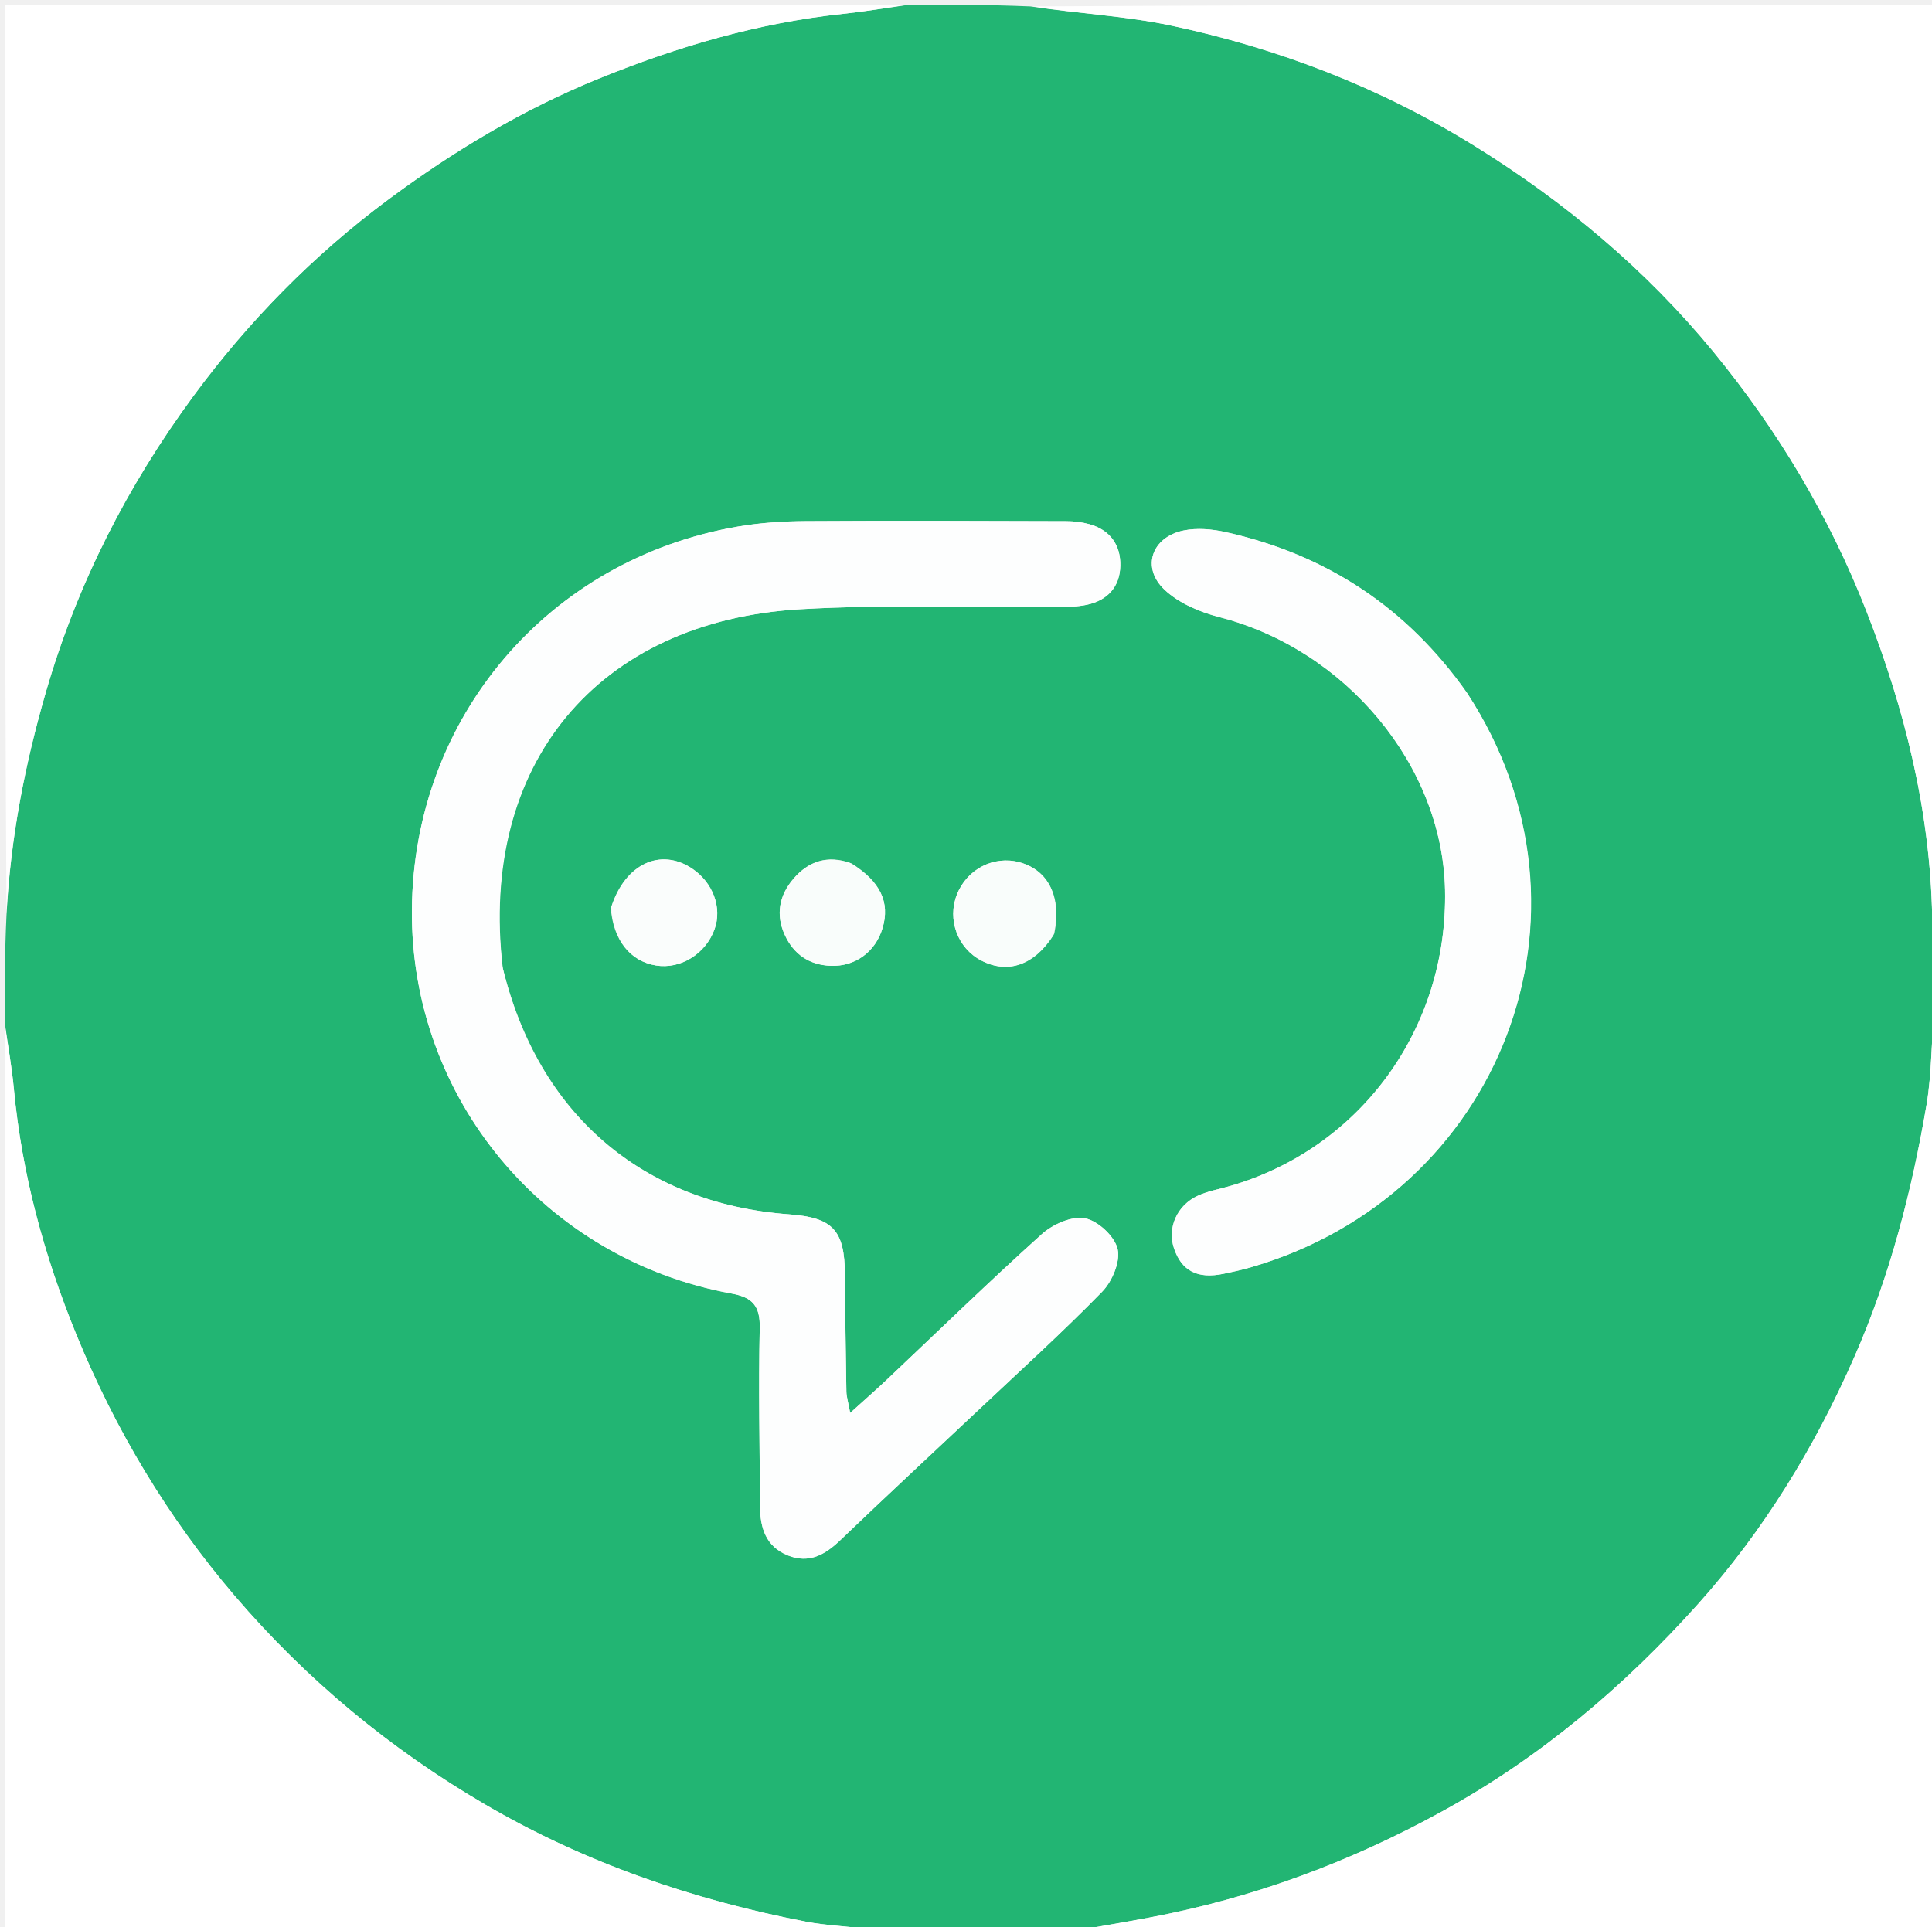
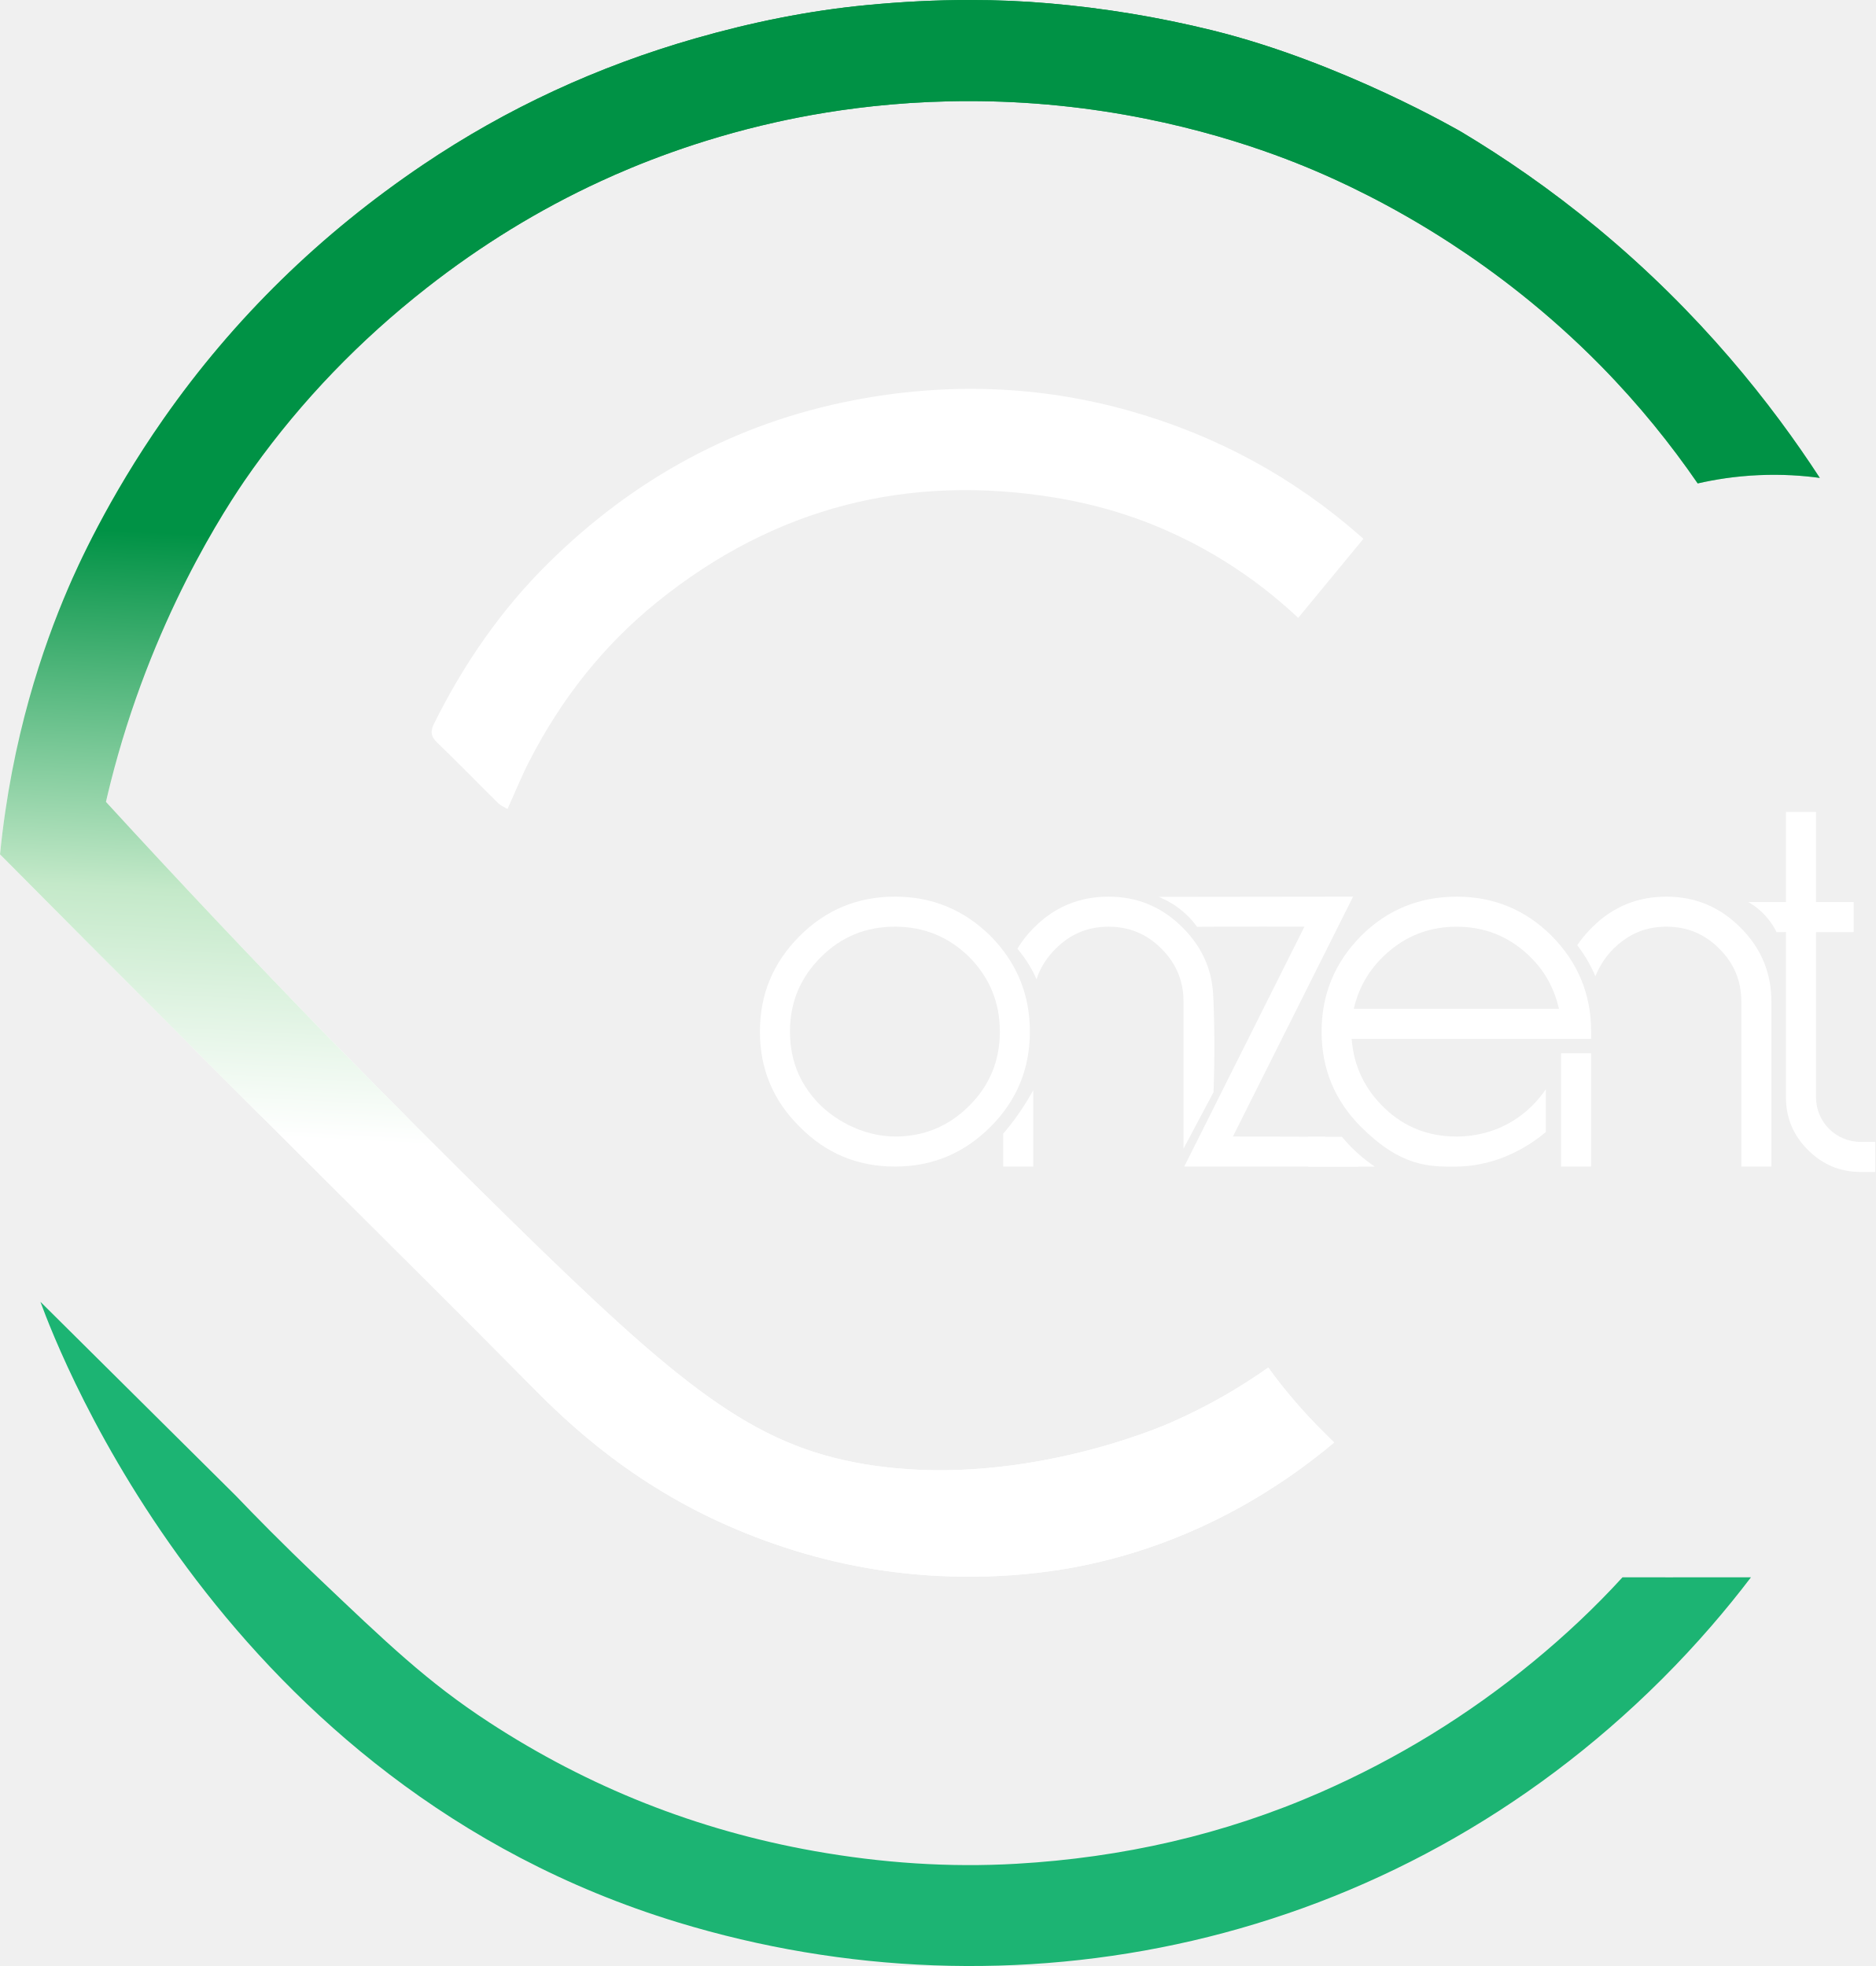
- <svg xmlns="http://www.w3.org/2000/svg" version="1.1" id="Layer_1" x="0px" y="0px" width="100%" viewBox="0 0 412 411" enable-background="new 0 0 412 411" xml:space="preserve">
-   <path fill="#22B573" opacity="1" stroke="none" d=" M194,1   C202.354,1 210.708,1 219.729,1.382   C230.142,2.941 240.037,3.414 249.605,5.435   C272.642,10.301 294.412,18.694 314.5,31.154   C333.766,43.105 351.002,57.507 365.387,75.03   C379.104,91.739 390.14,110.194 398.024,130.372   C406.199,151.294 411.589,172.872 412.04,195.493   C412.071,197.001 412.667,198.498 413,200   C413,204.357 413,208.714 412.615,213.738   C411.807,221.493 412.023,228.69 410.837,235.648   C407.689,254.097 403.045,272.095 395.455,289.404   C386.973,308.747 376.094,326.505 362.125,342.112   C346.394,359.688 328.522,374.806 307.589,386.325   C287.837,397.196 267.143,404.854 245.066,408.997   C239.39,410.063 233.689,411.002 228,412   C214.312,412 200.625,412 186.279,411.623   C181.039,410.807 176.386,410.739 171.888,409.869   C147.778,405.203 124.828,397.349 103.511,384.909   C83.19,373.05 65.316,358.227 50.081,340.411   C35.798,323.709 24.578,304.966 16.255,284.587   C9.395,267.791 4.671,250.427 2.961,232.296   C2.51,227.511 1.664,222.764 1,218   C1,210.646 1,203.292 1.383,195.269   C2.266,178.504 5.351,162.867 9.833,147.435   C16.488,124.521 27.158,103.613 41.25,84.465   C53.018,68.476 66.81,54.443 82.806,42.558   C96.742,32.204 111.492,23.366 127.58,16.815   C144.363,9.98 161.611,4.893 179.71,2.97   C184.489,2.462 189.237,1.664 194,1  M107.131,206.109   C102.093,163.095 127.355,132.441 170.775,129.94   C188.881,128.897 207.088,129.612 225.249,129.488   C227.406,129.473 229.609,129.443 231.706,129.009   C236.143,128.091 238.815,125.195 238.906,120.671   C238.996,116.238 236.73,113.04 232.301,111.809   C230.725,111.371 229.033,111.173 227.394,111.168   C208.897,111.111 190.399,111.037 171.903,111.154   C167.089,111.184 162.217,111.49 157.478,112.297   C116.932,119.2 88.138,153.09 87.838,194.065   C87.545,234.242 116.119,268.608 156.061,275.91   C160.503,276.722 162.119,278.579 162.016,283.242   C161.739,295.898 162.016,308.566 162.073,321.229   C162.094,325.861 163.307,329.888 168.047,331.768   C172.557,333.556 175.96,331.606 179.224,328.472   C188.956,319.131 198.859,309.968 208.674,300.714   C217.522,292.374 226.545,284.202 235.032,275.509   C237.165,273.325 238.952,269.101 238.331,266.406   C237.709,263.71 234.134,260.381 231.375,259.857   C228.575,259.326 224.505,261.126 222.176,263.221   C210.912,273.355 200.055,283.941 189.033,294.346   C186.712,296.537 184.307,298.639 181.3,301.362   C180.872,299.031 180.51,297.925 180.49,296.814   C180.345,288.487 180.239,280.16 180.178,271.832   C180.108,262.389 177.633,259.695 168.256,259.005   C137.031,256.706 114.701,237.63 107.131,206.109  M312.806,147.723   C300.082,129.615 282.841,118.248 261.285,113.481   C258.434,112.85 255.258,112.577 252.436,113.148   C245.594,114.532 243.306,121.064 248.355,125.805   C251.409,128.673 255.883,130.565 260.043,131.634   C286.978,138.552 307.582,163.228 308.157,189.761   C308.799,219.343 290.122,245.006 262.122,253.021   C259.89,253.659 257.55,254.07 255.461,255.026   C250.973,257.081 248.9,261.888 250.341,266.213   C251.958,271.069 255.363,272.845 260.928,271.685   C262.877,271.278 264.83,270.853 266.742,270.299   C320.02,254.851 343.489,194.767 312.806,147.723  M130.264,193.824   C130.795,200.519 134.382,205.027 139.894,205.926   C145.116,206.778 150.478,203.456 152.377,198.193   C154.035,193.595 152.029,188.201 147.557,185.233   C140.844,180.777 133.301,184.225 130.264,193.824  M181.251,184.038   C176.449,182.334 172.415,183.693 169.222,187.41   C166.183,190.948 165.364,195.066 167.359,199.412   C169.238,203.504 172.514,205.791 177.072,205.995   C182.329,206.23 186.702,203.028 188.208,197.941   C189.823,192.484 187.783,188.032 181.251,184.038  M224.831,199.119   C226.423,191.354 223.62,185.606 217.418,183.918   C211.928,182.423 206.205,185.37 204.063,190.796   C201.957,196.131 204.213,202.244 209.255,204.868   C214.896,207.803 220.574,205.908 224.831,199.119  z" />
-   <path fill="#FFFFFF" opacity="1" stroke="none" d=" M413,199.531   C412.667,198.498 412.071,197.001 412.04,195.493   C411.589,172.872 406.199,151.294 398.024,130.372   C390.14,110.194 379.104,91.739 365.387,75.03   C351.002,57.507 333.766,43.105 314.5,31.154   C294.412,18.694 272.642,10.301 249.605,5.435   C240.037,3.414 230.142,2.941 220.198,1.382   C284.261,1 348.523,1 413,1   C413,67.021 413,133.042 413,199.531  z" />
-   <path fill="#FFFFFF" opacity="1" stroke="none" d=" M193.531,1   C189.237,1.664 184.489,2.462 179.71,2.97   C161.611,4.893 144.363,9.98 127.58,16.815   C111.492,23.366 96.742,32.204 82.806,42.558   C66.81,54.443 53.018,68.476 41.25,84.465   C27.158,103.613 16.488,124.521 9.833,147.435   C5.351,162.867 2.266,178.504 1.383,194.8   C1,130.406 1,65.813 1,1   C65.021,1 129.042,1 193.531,1  z" />
-   <path fill="#FFFFFF" opacity="1" stroke="none" d=" M228.469,412   C233.689,411.002 239.39,410.063 245.066,408.997   C267.143,404.854 287.837,397.196 307.589,386.325   C328.522,374.806 346.394,359.688 362.125,342.112   C376.094,326.505 386.973,308.747 395.455,289.404   C403.045,272.095 407.689,254.097 410.837,235.648   C412.023,228.69 411.807,221.493 412.615,214.203   C413,279.925 413,345.849 413,412   C351.646,412 290.292,412 228.469,412  z" />
-   <path fill="#FFFFFF" opacity="1" stroke="none" d=" M1,218.469   C1.664,222.764 2.51,227.511 2.961,232.296   C4.671,250.427 9.395,267.791 16.255,284.587   C24.578,304.966 35.798,323.709 50.081,340.411   C65.316,358.227 83.19,373.05 103.511,384.909   C124.828,397.349 147.778,405.203 171.888,409.869   C176.386,410.739 181.039,410.807 185.811,411.623   C124.405,412 62.809,412 1,412   C1,347.646 1,283.292 1,218.469  z" />
-   <path fill="#FDFEFE" opacity="1" stroke="none" d=" M107.223,206.527   C114.701,237.63 137.031,256.706 168.256,259.005   C177.633,259.695 180.108,262.389 180.178,271.832   C180.239,280.16 180.345,288.487 180.49,296.814   C180.51,297.925 180.872,299.031 181.3,301.362   C184.307,298.639 186.712,296.537 189.033,294.346   C200.055,283.941 210.912,273.355 222.176,263.221   C224.505,261.126 228.575,259.326 231.375,259.857   C234.134,260.381 237.709,263.71 238.331,266.406   C238.952,269.101 237.165,273.325 235.032,275.509   C226.545,284.202 217.522,292.374 208.674,300.714   C198.859,309.968 188.956,319.131 179.224,328.472   C175.96,331.606 172.557,333.556 168.047,331.768   C163.307,329.888 162.094,325.861 162.073,321.229   C162.016,308.566 161.739,295.898 162.016,283.242   C162.119,278.579 160.503,276.722 156.061,275.91   C116.119,268.608 87.545,234.242 87.838,194.065   C88.138,153.09 116.932,119.2 157.478,112.297   C162.217,111.49 167.089,111.184 171.903,111.154   C190.399,111.037 208.897,111.111 227.394,111.168   C229.033,111.173 230.725,111.371 232.301,111.809   C236.73,113.04 238.996,116.238 238.906,120.671   C238.815,125.195 236.143,128.091 231.706,129.009   C229.609,129.443 227.406,129.473 225.249,129.488   C207.088,129.612 188.881,128.897 170.775,129.94   C127.355,132.441 102.093,163.095 107.223,206.527  z" />
-   <path fill="#FDFEFE" opacity="1" stroke="none" d=" M312.989,148.033   C343.489,194.767 320.02,254.851 266.742,270.299   C264.83,270.853 262.877,271.278 260.928,271.685   C255.363,272.845 251.958,271.069 250.341,266.213   C248.9,261.888 250.973,257.081 255.461,255.026   C257.55,254.07 259.89,253.659 262.122,253.021   C290.122,245.006 308.799,219.343 308.157,189.761   C307.582,163.228 286.978,138.552 260.043,131.634   C255.883,130.565 251.409,128.673 248.355,125.805   C243.306,121.064 245.594,114.532 252.436,113.148   C255.258,112.577 258.434,112.85 261.285,113.481   C282.841,118.248 300.082,129.615 312.989,148.033  z" />
-   <path fill="#FAFDFC" opacity="1" stroke="none" d=" M130.347,193.442   C133.301,184.225 140.844,180.777 147.557,185.233   C152.029,188.201 154.035,193.595 152.377,198.193   C150.478,203.456 145.116,206.778 139.894,205.926   C134.382,205.027 130.795,200.519 130.347,193.442  z" />
-   <path fill="#F9FDFB" opacity="1" stroke="none" d=" M181.606,184.174   C187.783,188.032 189.823,192.484 188.208,197.941   C186.702,203.028 182.329,206.23 177.072,205.995   C172.514,205.791 169.238,203.504 167.359,199.412   C165.364,195.066 166.183,190.948 169.222,187.41   C172.415,183.693 176.449,182.334 181.606,184.174  z" />
-   <path fill="#F9FDFB" opacity="1" stroke="none" d=" M224.654,199.454   C220.574,205.908 214.896,207.803 209.255,204.868   C204.213,202.244 201.957,196.131 204.063,190.796   C206.205,185.37 211.928,182.423 217.418,183.918   C223.62,185.606 226.423,191.354 224.654,199.454  z" />
+ <svg xmlns="http://www.w3.org/2000/svg" xmlns:xlink="http://www.w3.org/1999/xlink" id="Lag_2" viewBox="0 0 1088.98 1141.96">
+   <defs>
+     <style>
+       .cls-1 {
+         fill: url(#Ikke-navngivet_forløb_25);
+       }
+ 
+       .cls-2 {
+         fill: #fff;
+       }
+ 
+       .cls-3 {
+         fill: #1cb473;
+       }
+ 
+       .cls-4 {
+         fill: url(#Ikke-navngivet_forløb_25-2);
+       }
+ 
+       .cls-5 {
+         clip-path: url(#clippath);
+       }
+     </style>
+     <linearGradient id="Ikke-navngivet_forløb_25" data-name="Ikke-navngivet forløb 25" x1="500.83" y1="913.09" x2="548.77" y2="-1.51" gradientUnits="userSpaceOnUse">
+       <stop offset="0" stop-color="#fff" />
+       <stop offset=".43" stop-color="#fff" />
+       <stop offset=".66" stop-color="#c4e9c9" />
+       <stop offset="1" stop-color="#009245" />
+     </linearGradient>
+     <clipPath id="clippath">
+       <path class="cls-1" d="M503.49,2.94c-33.86,3.23-67.09,10.02-99.83,19.4-56.52,16.19-109.31,40.5-157.96,73.32-59.21,39.94-109.7,88.93-150.76,147.65-32.51,46.5-50.24,86.44-55.41,98.49C24.95,375.73,6.8,428.26,0,496.25c134.7,135.99,241.21,240.66,305.57,305.86,17.94,18.18,55.18,56.54,115.65,83.43,30.59,13.6,61.72,22.55,93.31,26.97,57.12,7.99,101.9-.4,117.62-3.8,65.9-14.24,113.88-46.69,142.6-70.82-1.74-1.69-3.46-3.4-5.17-5.14-12.43-12.23-23.44-25.03-33.07-38.4-14.96,10.57-33.64,21.88-56.09,31.75-8.05,3.55-91.22,39.07-178.57,24.33-65.37-11.03-107.49-45.88-206.33-142.74-65.93-64.61-145.62-145.56-233.99-241.91,1.51-6.61,3.79-15.98,6.95-27.12,26-91.79,69.01-153.28,78.43-166.45,28.48-39.81,62.22-74.69,100.81-104.95,31.69-24.84,65.34-45.5,100.98-61.94,19.95-9.21,55.49-24.01,102.14-34.39,32.23-7.17,91.09-16.99,164.44-9.54,71.16,7.23,124,27.46,147.5,37.4,13.84,5.86,43.96,19.35,79.3,42.31,25.37,16.48,56.64,39.92,87.67,71.52,22.19,22.59,40.69,45.73,56.13,68.19,9.78-2.25,21.78-4.22,35.54-4.82,13.58-.6,25.54.27,35.39,1.61-27.86-42.79-69.26-95.57-129.16-145.14-27.35-22.64-54.16-40.97-78.93-55.8,0,0-69.38-40.53-144.89-59.09-31.08-7.64-62.51-12.85-94.48-15.61C593.92.62,578.51,0,563.11,0c-19.9,0-39.77,1.04-59.62,2.94" />
+     </clipPath>
+     <linearGradient id="Ikke-navngivet_forløb_25-2" data-name="Ikke-navngivet forløb 25" x1="-3013.05" y1="-3798.67" x2="-3016.12" y2="-3798.51" gradientTransform="translate(754572.67 599064.26) rotate(90) scale(198.51 -198.51)" xlink:href="#Ikke-navngivet_forløb_25" />
+   </defs>
+   <g id="Lag_1-2" data-name="Lag_1">
+     <g>
+       <path class="cls-1" d="M503.49,2.94c-33.86,3.23-67.09,10.02-99.83,19.4-56.52,16.19-109.31,40.5-157.96,73.32-59.21,39.94-109.7,88.93-150.76,147.65-32.51,46.5-50.24,86.44-55.41,98.49C24.95,375.73,6.8,428.26,0,496.25c134.7,135.99,241.21,240.66,305.57,305.86,17.94,18.18,55.18,56.54,115.65,83.43,30.59,13.6,61.72,22.55,93.31,26.97,57.12,7.99,101.9-.4,117.62-3.8,65.9-14.24,113.88-46.69,142.6-70.82-1.74-1.69-3.46-3.4-5.17-5.14-12.43-12.23-23.44-25.03-33.07-38.4-14.96,10.57-33.64,21.88-56.09,31.75-8.05,3.55-91.22,39.07-178.57,24.33-65.37-11.03-107.49-45.88-206.33-142.74-65.93-64.61-145.62-145.56-233.99-241.91,1.51-6.61,3.79-15.98,6.95-27.12,26-91.79,69.01-153.28,78.43-166.45,28.48-39.81,62.22-74.69,100.81-104.95,31.69-24.84,65.34-45.5,100.98-61.94,19.95-9.21,55.49-24.01,102.14-34.39,32.23-7.17,91.09-16.99,164.44-9.54,71.16,7.23,124,27.46,147.5,37.4,13.84,5.86,43.96,19.35,79.3,42.31,25.37,16.48,56.64,39.92,87.67,71.52,22.19,22.59,40.69,45.73,56.13,68.19,9.78-2.25,21.78-4.22,35.54-4.82,13.58-.6,25.54.27,35.39,1.61-27.86-42.79-69.26-95.57-129.16-145.14-27.35-22.64-54.16-40.97-78.93-55.8,0,0-69.38-40.53-144.89-59.09-31.08-7.64-62.51-12.85-94.48-15.61C593.92.62,578.51,0,563.11,0c-19.9,0-39.77,1.04-59.62,2.94" />
+       <g class="cls-5">
+         <rect class="cls-4" width="1056.82" height="920.5" />
+       </g>
+     </g>
+     <path class="cls-2" d="M495.49,232.53c-68.62,13.25-127.57,45.63-177.16,94.63-27.37,27.05-49,58.48-66.18,92.96-2.19,4.4-2.16,7.49,1.67,11.17,12.04,11.57,23.68,23.56,35.56,35.31,1.26,1.25,3.08,1.94,5.33,3.32,4.37-9.67,8.07-18.81,12.55-27.57,18.42-35.99,42.91-67.27,74.39-92.7,68.02-54.94,145.61-74.74,231.56-60.52,24.25,4.01,41.94,10.33,46.96,12.13,44.77,16.06,75.78,40.79,93.72,57.63,12.62-15.31,25.24-30.61,37.86-45.92-.58-.52-1.15-1.04-1.73-1.56-38.94-34.23-83.35-58.3-133.1-72.49-53.24-15.19-107.29-16.85-161.42-6.4" />
+     <path class="cls-3" d="M966.92,916.19h-24.71c-16.02,17.55-33.39,33.84-51.87,49.04-37.57,30.92-78.6,56.15-123.26,75.76-56.43,24.77-115.5,38.03-176.7,41.58-39.32,2.28-78.52-.45-117.46-7.37-68.12-12.11-131.07-37.06-188.92-74.81-35.87-23.41-59.24-45.92-100.16-84.84-20-19.02-36.01-35.37-46.95-46.8-37.81-37.53-75.61-75.06-113.42-112.59,11.29,30.66,106.71,280.11,370.05,360.41,193.32,58.95,413.4,16.69,571.65-141.29,20.61-20.58,37.71-40.78,51.64-59.08h-45.05c-.81,0-1.62.03-2.43.03s-1.62-.02-2.43-.03" />
+     <path class="cls-2" d="M519.69,677.6c-21.62,0-40.05-7.62-55.29-23.1-15.48-15.23-23.1-33.67-23.1-55.29s7.61-40.05,23.1-55.54c15.23-15.23,33.67-22.85,55.29-22.85s40.05,7.62,55.53,22.85c15.24,15.48,22.85,33.91,22.85,55.54s-7.61,40.05-22.85,55.29c-15.48,15.48-33.91,23.1-55.53,23.1M519.69,660.15c11.55.13,20.22-3.12,23.33-4.4,7.24-2.98,13.86-7.48,19.92-13.54,11.79-11.8,17.69-26.05,17.69-43s-5.9-31.21-17.69-43.25c-12.04-11.8-26.29-17.69-43.25-17.69s-31.21,5.9-43,17.69c-12.04,12.04-17.94,26.29-17.94,43.25,0,8.82,1.6,16.91,4.82,24.3,1.07,2.46,4.88,10.7,13.11,18.7,2.66,2.58,18.65,17.66,43,17.94" />
+     <path class="cls-2" d="M1037.13,541.39l-5.45.05c-1.05-2.15-2.49-4.6-4.45-7.12-4.09-5.24-8.68-8.48-11.97-10.37h21.87v-52.34h17.45v52.34h21.87v17.45h-21.87v95.83c0,14.5,11.55,26.05,26.05,26.05h8.36v17.45h-8.36c-12.04,0-22.12-4.18-30.72-12.78-8.6-8.6-12.78-18.67-12.78-30.71v-95.83Z" />
+     <path class="cls-2" d="M788.96,677.6c-3.48-2.02-7.66-4.86-11.9-8.85-3.14-2.94-5.63-5.86-7.57-8.46-17.84-.05-35.67-.09-53.51-.14l69.79-139.33c-37.63.05-75.25.09-112.88.14,4.32,1.74,10.28,4.81,16.02,10.24,2.58,2.44,4.63,4.89,6.23,7.12h2.67c3.76-.02,7.52-.04,11.28-.05,16.13-.06,32.27-.06,48.41,0l-69.78,139.33h101.24Z" />
+     <path class="cls-2" d="M924.01,599.22c0-21.63-7.62-40.05-22.85-55.54-15.23-15.23-33.67-22.85-55.29-22.85s-40.3,7.62-55.54,22.85c-15.23,15.48-22.85,33.91-22.85,55.54s7.62,40.05,22.85,55.29c23.18,23.17,39.42,23.28,55.54,23.1,26.39-.3,45.18-14.46,51.82-20.04v-24.86c-3.47,5.1-11.67,15.62-26.22,22.12-3.13,1.4-12.66,5.34-25.6,5.34-16.22,0-30.22-5.41-41.77-16.46-11.55-11.06-17.94-24.33-19.17-40.3h139.08v-4.18ZM786.16,585.95c3.19-13.76,10.32-25.06,21.38-34.15,11.06-9.09,23.83-13.51,38.33-13.51s27.27,4.42,38.33,13.51c11.06,9.09,17.94,20.4,21.13,34.15h-119.18Z" />
+     <rect class="cls-2" x="906.53" y="611.78" width="17.45" height="65.82" />
+     <path class="cls-2" d="M1010.72,538.77c-12.04-12.04-26.29-17.94-43-17.94-8.42,0-16.18,1.46-23.33,4.4-10.39,4.27-16.8,10.47-19.92,13.54-3.89,3.83-6.67,7.49-8.53,10.24,1.61,2.1,3.27,4.47,4.9,7.12,2.39,3.89,4.23,7.6,5.65,10.94,1.6-4.04,4.68-10.2,10.51-16.02,6.48-6.46,13.06-9.21,14.38-9.74,5.01-2.03,10.44-3.04,16.34-3.04,12.04,0,22.12,4.18,30.72,12.78,8.6,8.6,12.78,18.67,12.78,30.72v95.83h17.45v-95.83c0-16.71-5.9-30.96-17.94-43" />
+     <path class="cls-2" d="M582.58,677.6h17.45v-44.33c-5.75,10.39-11.83,18.69-17.45,25.22v19.11Z" />
+     <path class="cls-2" d="M704.71,581.77c-.24-6.26-.63-13.67-4.14-22.47-2.97-7.46-7.56-14.29-13.8-20.53-12.04-12.04-26.29-17.94-43-17.94-8.43,0-16.18,1.45-23.33,4.4-10.47,4.31-16.87,10.52-19.92,13.54-5.42,5.37-8.56,10.39-9.6,12.12-.03.05-.06.11-.1.16,5.5,6.52,8.94,12.74,11.12,17.79,2.06-6.57,5.78-12.46,11.11-17.78,8.6-8.6,18.67-12.78,30.72-12.78s22.12,4.18,30.72,12.78c4.38,4.39,7.62,9.16,9.74,14.38,2.73,6.74,3.1,12.74,3.04,16.34v85.46c5.82-10.95,11.63-21.9,17.45-32.85.8-22.43.48-40.23,0-52.6" />
+     <path class="cls-2" d="M798.42,677.66h-38.73v-17.36h19.59c2.39,2.9,5.33,6.1,8.9,9.35,3.61,3.27,7.1,5.91,10.24,8.01" />
+   </g>
</svg>
